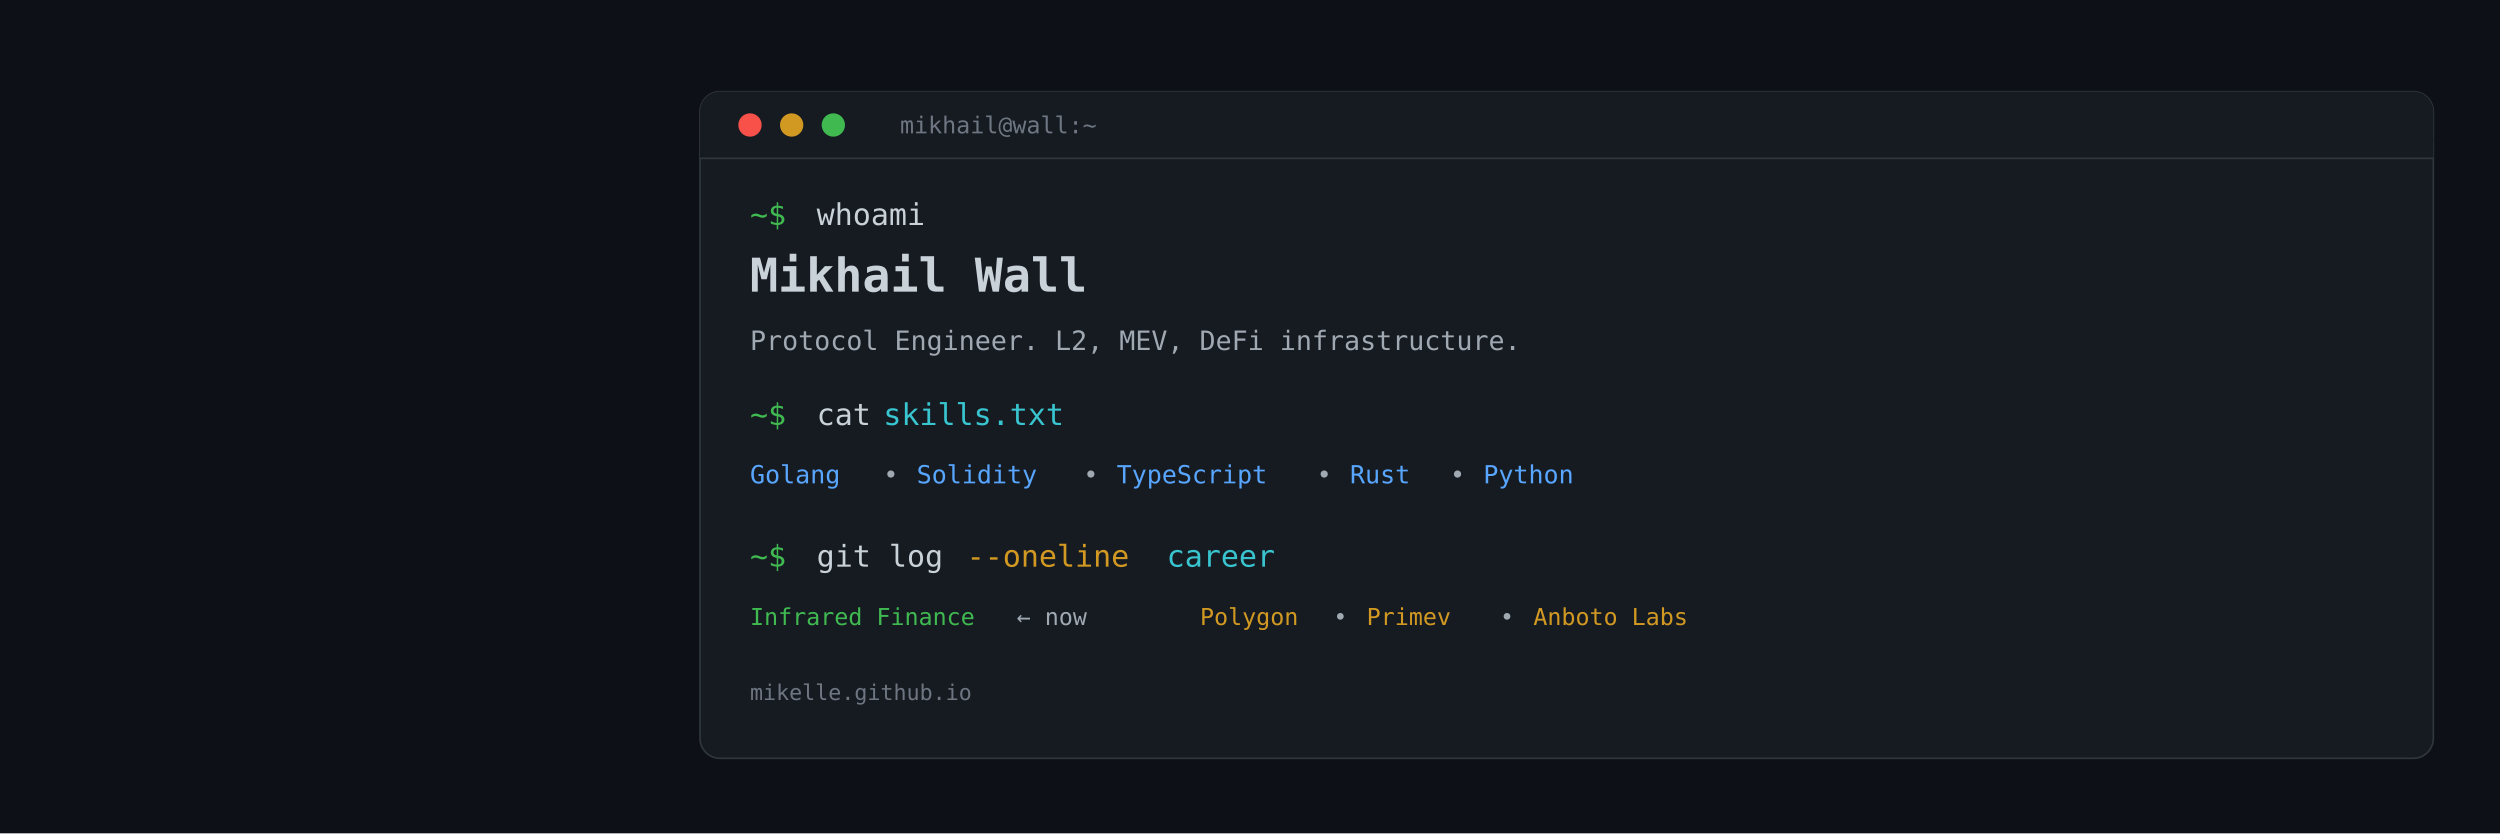
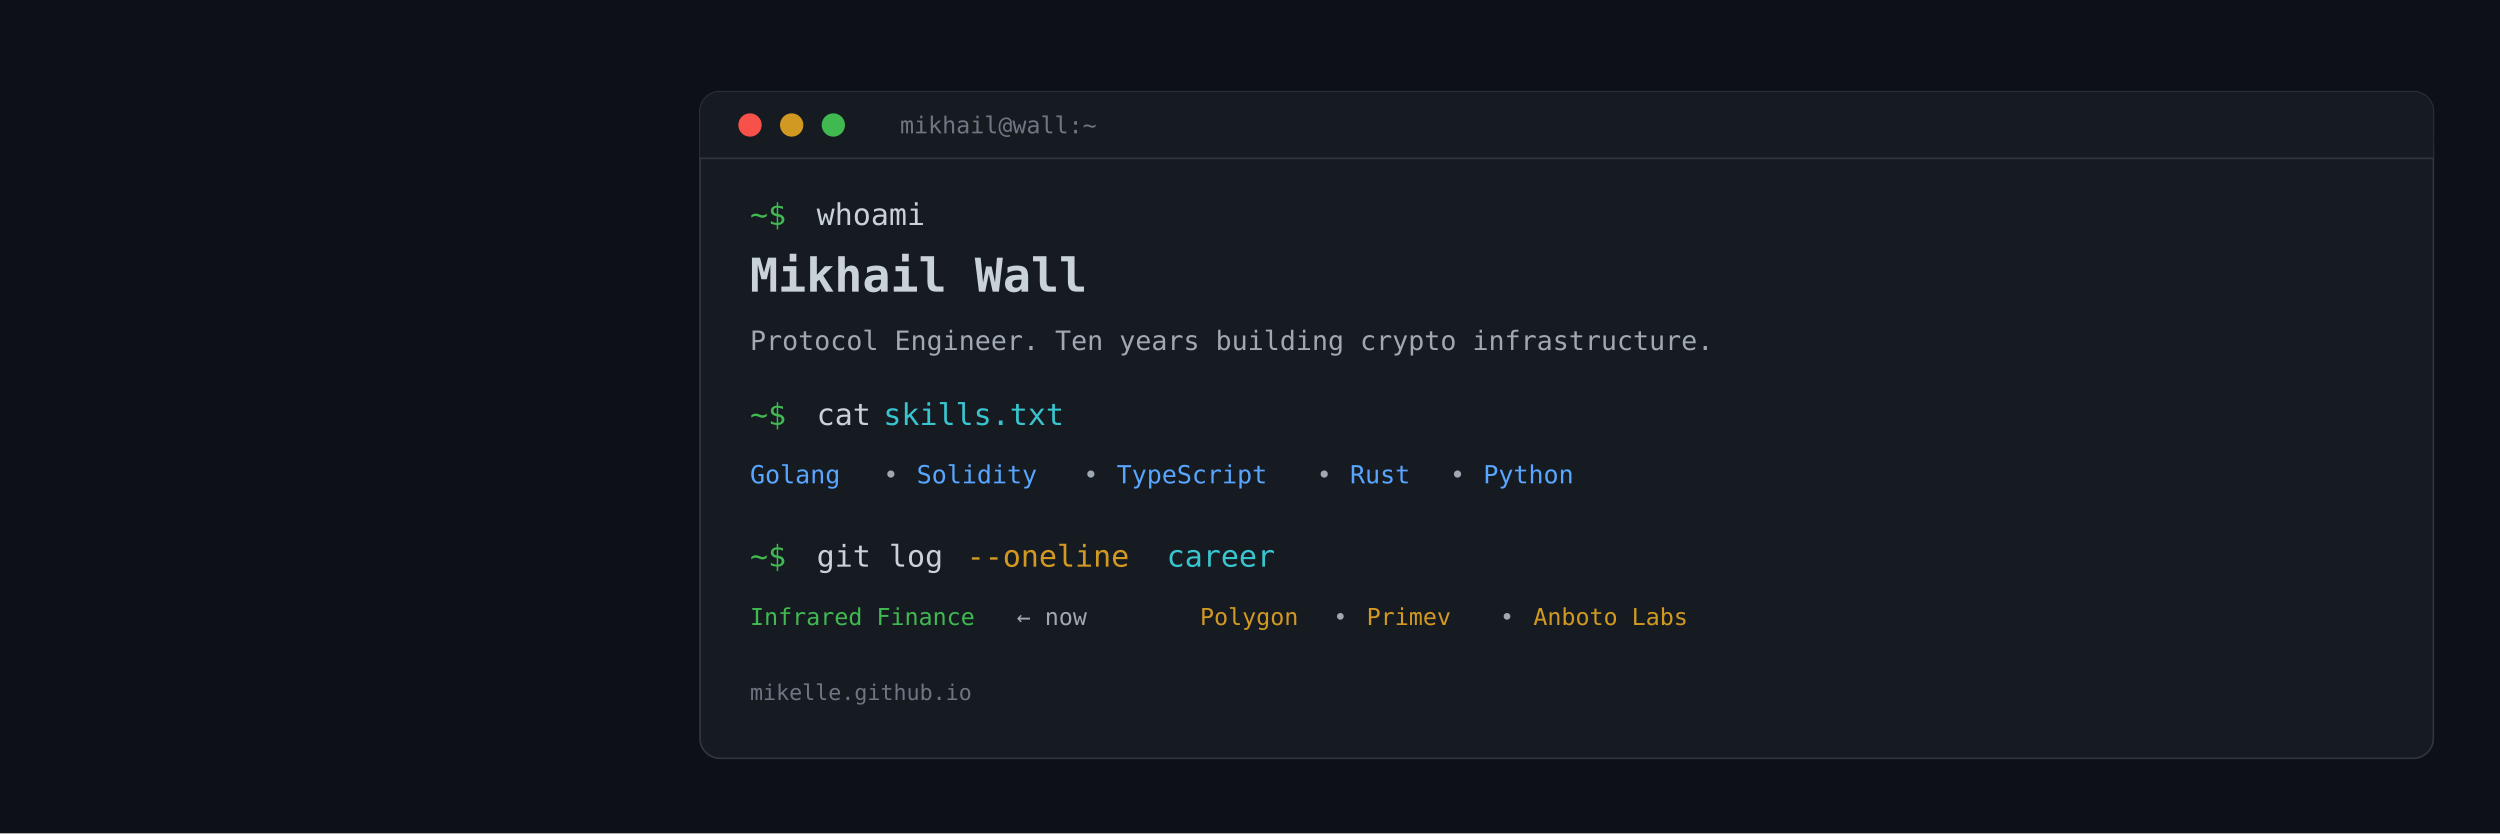
<svg xmlns="http://www.w3.org/2000/svg" viewBox="0 0 1500 500">
  <rect width="1500" height="500" fill="#0d1117" />
  <rect x="420" y="55" width="1040" height="400" rx="12" fill="#161b22" stroke="#30363d" stroke-width="1" />
  <rect x="420" y="55" width="1040" height="40" rx="12" fill="#161b22" />
  <rect x="420" y="83" width="1040" height="12" fill="#161b22" />
  <circle cx="450" cy="75" r="7" fill="#f85149" />
  <circle cx="475" cy="75" r="7" fill="#d29922" />
  <circle cx="500" cy="75" r="7" fill="#3fb950" />
  <text x="540" y="80" font-family="monospace" font-size="14" fill="#6e7681">mikhail@wall:~</text>
  <line x1="420" y1="95" x2="1460" y2="95" stroke="#30363d" stroke-width="1" />
  <text x="450" y="135" font-family="monospace" font-size="18" fill="#3fb950">~$</text>
  <text x="490" y="135" font-family="monospace" font-size="18" fill="#c9d1d9">whoami</text>
  <text x="450" y="175" font-family="monospace" font-size="28" font-weight="bold" fill="#c9d1d9">Mikhail Wall</text>
-   <text x="450" y="210" font-family="monospace" font-size="16" fill="#a0a8b2">Protocol Engineer. L2, MEV, DeFi infrastructure.</text>
+   <text x="450" y="210" font-family="monospace" font-size="16" fill="#a0a8b2">Protocol Engineer. Ten years building crypto infrastructure.</text>
  <text x="450" y="255" font-family="monospace" font-size="18" fill="#3fb950">~$</text>
  <text x="490" y="255" font-family="monospace" font-size="18" fill="#c9d1d9">cat</text>
  <text x="530" y="255" font-family="monospace" font-size="18" fill="#39c5cf">skills.txt</text>
  <text x="450" y="290" font-family="monospace" font-size="15" fill="#58a6ff">Golang</text>
  <text x="530" y="290" font-family="monospace" font-size="15" fill="#a0a8b2">•</text>
  <text x="550" y="290" font-family="monospace" font-size="15" fill="#58a6ff">Solidity</text>
  <text x="650" y="290" font-family="monospace" font-size="15" fill="#a0a8b2">•</text>
  <text x="670" y="290" font-family="monospace" font-size="15" fill="#58a6ff">TypeScript</text>
  <text x="790" y="290" font-family="monospace" font-size="15" fill="#a0a8b2">•</text>
  <text x="810" y="290" font-family="monospace" font-size="15" fill="#58a6ff">Rust</text>
  <text x="870" y="290" font-family="monospace" font-size="15" fill="#a0a8b2">•</text>
  <text x="890" y="290" font-family="monospace" font-size="15" fill="#58a6ff">Python</text>
  <text x="450" y="340" font-family="monospace" font-size="18" fill="#3fb950">~$</text>
  <text x="490" y="340" font-family="monospace" font-size="18" fill="#c9d1d9">git log</text>
  <text x="580" y="340" font-family="monospace" font-size="18" fill="#d29922">--oneline</text>
  <text x="700" y="340" font-family="monospace" font-size="18" fill="#39c5cf">career</text>
  <text x="450" y="375" font-family="monospace" font-size="14" fill="#3fb950">Infrared Finance</text>
  <text x="610" y="375" font-family="monospace" font-size="14" fill="#a0a8b2">← now</text>
  <text x="720" y="375" font-family="monospace" font-size="14" fill="#d29922">Polygon</text>
  <text x="800" y="375" font-family="monospace" font-size="14" fill="#a0a8b2">•</text>
  <text x="820" y="375" font-family="monospace" font-size="14" fill="#d29922">Primev</text>
  <text x="900" y="375" font-family="monospace" font-size="14" fill="#a0a8b2">•</text>
  <text x="920" y="375" font-family="monospace" font-size="14" fill="#d29922">Anboto Labs</text>
  <text x="450" y="420" font-family="monospace" font-size="13" fill="#6e7681">mikelle.github.io</text>
</svg>
